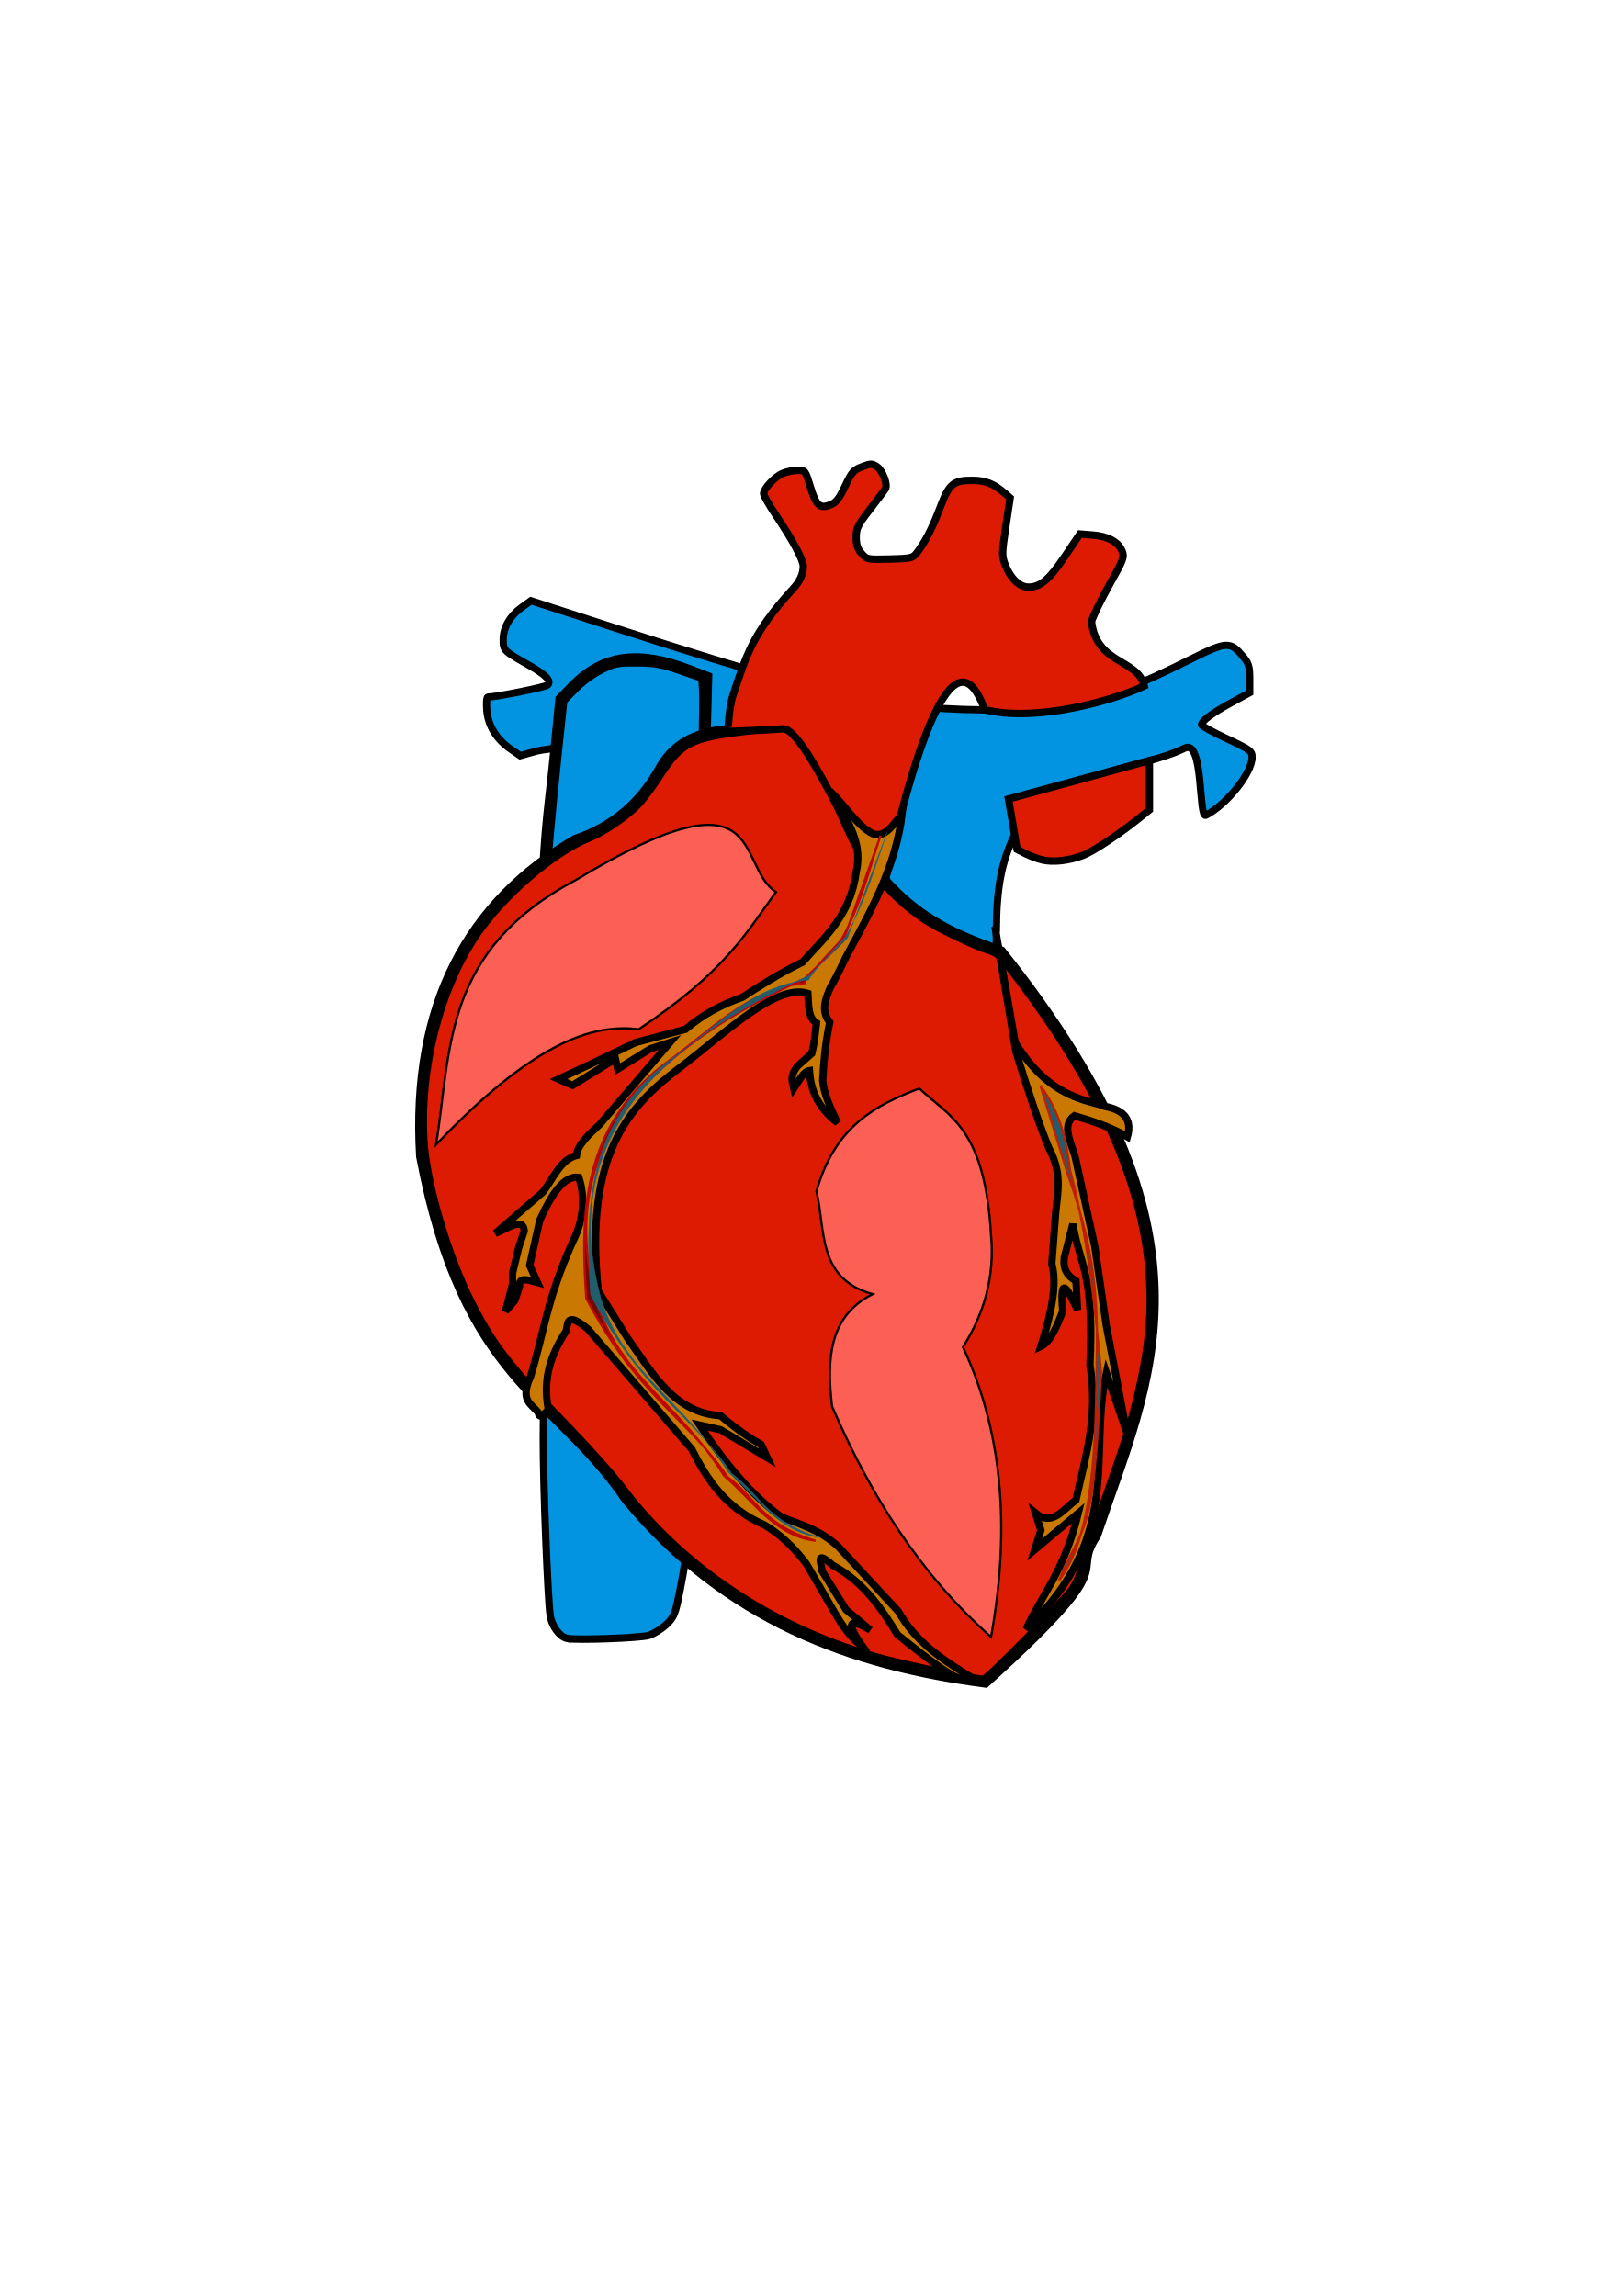
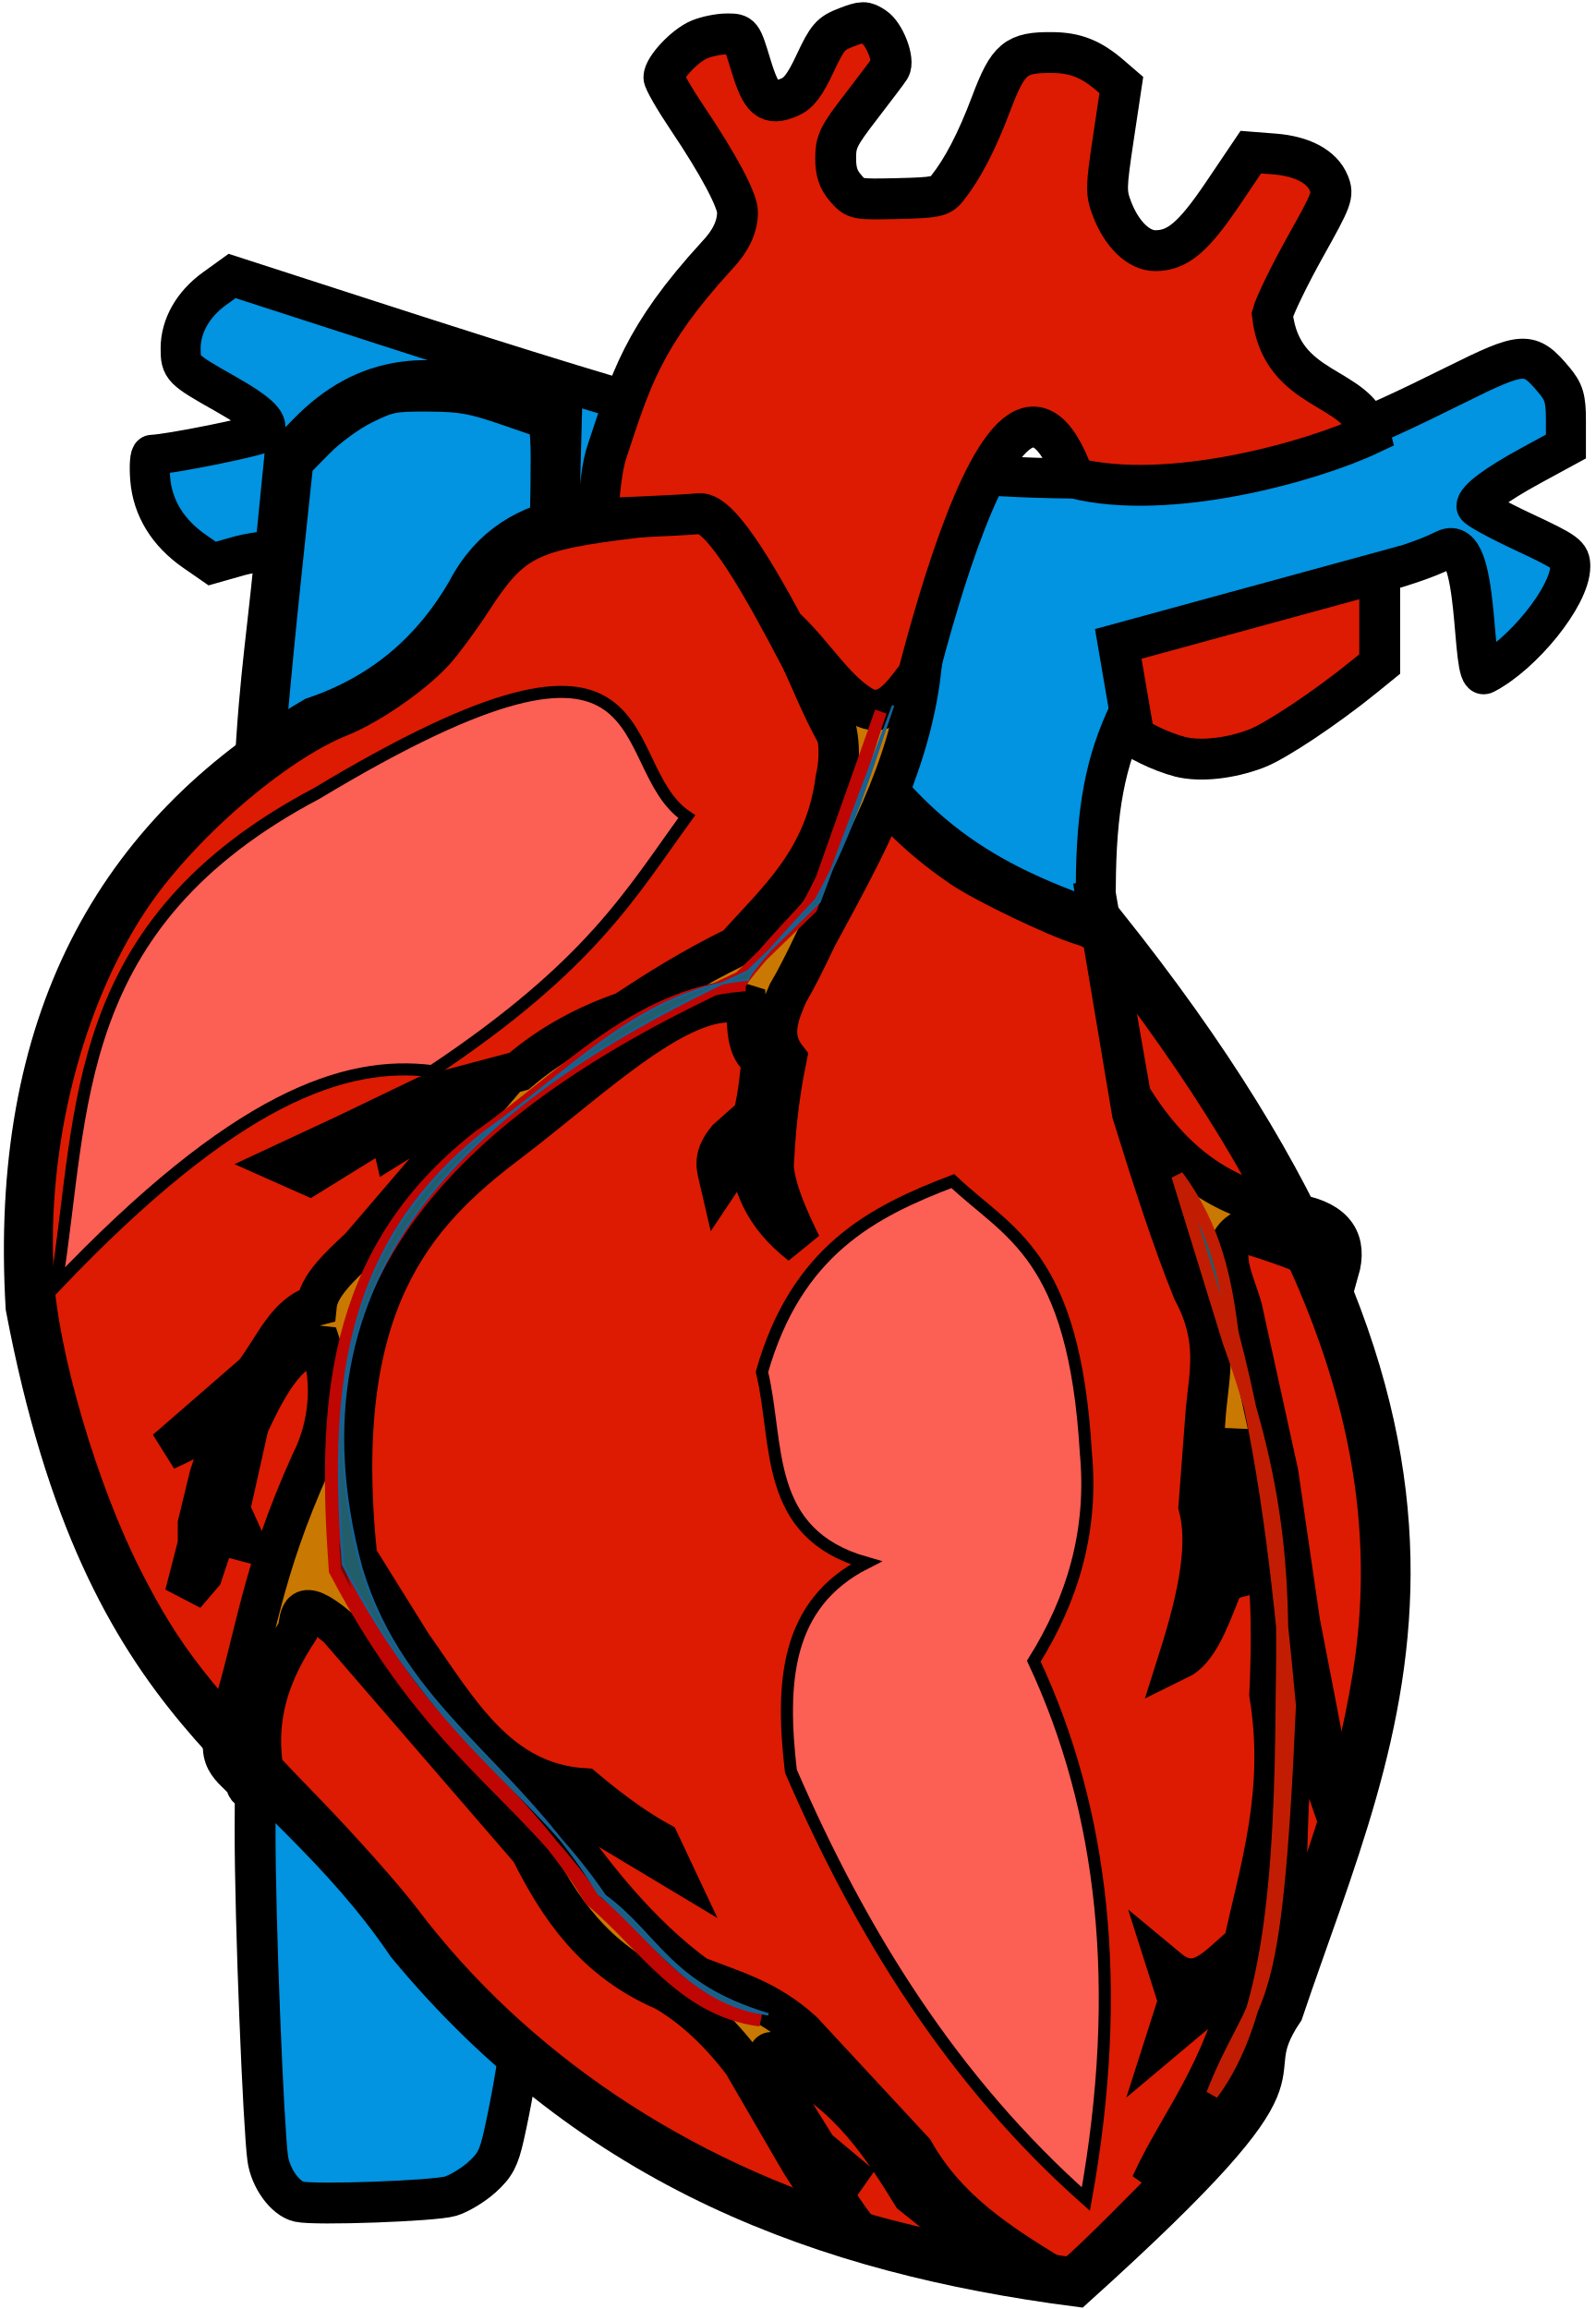
- <svg xmlns="http://www.w3.org/2000/svg" width="210mm" height="297mm" viewBox="0 0 744.094 1052.362" id="svg4179" version="1.1">
-   <defs id="defs4181" />
-   <g id="layer1">
-     <path style="display:inline;opacity:1;fill:#0293e1;fill-opacity:1;fill-rule:evenodd;stroke:#000000;stroke-width:3.384;stroke-linecap:round;stroke-miterlimit:4;stroke-dasharray:none;stroke-opacity:1" d="m 259.83,750.954 c -3.396,-0.753 -7.034,-5.767 -7.727,-10.648 -1.037,-7.301 -3.169,-58.383 -3.125,-81.498 0.034,-17.651 0.379,-22.936 1.845,-28.224 4.816,-17.371 13.744,-24.366 27.216,-21.325 9.612,2.17 25.073,11.681 38.934,23.951 l 4.397,3.893 -1.165,18.681 c -2.47,39.606 -6.607,64.702 -9.782,78.838 -1.261,5.615 -2.181,7.361 -5.42,10.287 -2.145,1.938 -5.638,4.048 -7.76,4.689 -3.94,1.189 -33.358,2.255 -37.413,1.355 z" id="path5870" />
-     <path style="display:inline;opacity:1;fill:#0293e1;fill-opacity:1;fill-rule:evenodd;stroke:#000000;stroke-width:3.315;stroke-linecap:round;stroke-miterlimit:4;stroke-dasharray:none;stroke-opacity:1" d="m 423.911,421.188 c -25.155,-16.198 -41.362,-27.753 -71.234,-50.789 l -38.67,-29.821 -10.496,0.016 c -23.19,0.035 -51.386,1.892 -58.249,3.837 l -6.873,1.948 -4.362,-3.023 c -6.582,-4.561 -10.353,-10.702 -10.944,-17.819 -0.275,-3.311 -0.065,-6.022 0.466,-6.027 3.832,-0.029 26.441,-4.587 27.372,-5.518 1.972,-1.972 -0.66,-4.663 -9.387,-9.593 -10.623,-6.002 -10.943,-6.329 -10.943,-11.183 0,-5.507 3.063,-10.906 8.355,-14.724 l 4.35,-3.139 34.251,11.082 c 77.665,25.129 104.745,32.272 140.316,37.01 17.385,2.316 48.719,2.62 63.529,0.617 25.672,-3.473 40.632,-10.16 63.99,-21.767 16.921,-8.409 18.304,-8.482 24.35,-1.298 2.498,2.969 2.984,4.599 2.984,10.013 l 0,6.467 -8.563,4.66 c -8.624,4.694 -13.534,8.348 -13.534,10.072 0,0.513 5.22,3.377 11.601,6.364 10.721,5.019 11.599,5.667 11.577,8.541 -0.058,7.447 -11.949,21.848 -21.159,26.552 -3.504,1.79 -0.879,-35.162 -9.723,-30.757 -20.915,10.419 -64.161,11.093 -78.052,39.974 -5.923,12.315 -8.158,24.102 -8.253,43.526 -0.042,8.658 -0.09,15.743 -0.106,15.744 -0.016,9e-4 -14.683,-9.434 -32.593,-20.967 z" id="path4658" />
-     <path id="path5846" d="m 248.028,412.499 c 1.688,-37.576 3.021,-40.527 5.866,-69.227 l 2.3,-23.202 5.705,-5.856 c 14.154,-14.531 30.434,-16.852 54.17,-7.723 l 8.691,3.342 -1.593,59.935 z" style="display:inline;opacity:1;fill:none;fill-opacity:1;fill-rule:evenodd;stroke:#000000;stroke-width:3.315;stroke-linecap:round;stroke-miterlimit:4;stroke-dasharray:none;stroke-opacity:1" />
-     <path style="display:inline;opacity:1;fill:#0293e1;fill-opacity:1;fill-rule:evenodd;stroke:#000000;stroke-width:3.384;stroke-linecap:round;stroke-miterlimit:4;stroke-dasharray:none;stroke-opacity:1" d="m 250.452,405.522 c 0,-5.53 2.166,-30.239 5.015,-57.202 l 2.867,-27.141 5.403,-5.487 c 3.132,-3.181 8.156,-6.846 11.951,-8.719 6.02,-2.971 7.323,-3.227 16.162,-3.173 8.234,0.05 11.064,0.558 19.716,3.536 l 10.102,3.477 0.341,5.556 c 0.188,3.056 0.026,16.039 -0.36,28.852 l -0.701,23.296 -34.491,19.564 c -18.97,10.76 -34.832,19.737 -35.248,19.948 -0.417,0.211 -0.758,-0.916 -0.758,-2.504 z" id="path5872" />
-     <path style="display:inline;fill:none;fill-opacity:1;fill-rule:evenodd;stroke:#000000;stroke-width:3.35;stroke-linecap:butt;stroke-linejoin:miter;stroke-miterlimit:4;stroke-dasharray:none;stroke-opacity:1" d="m 263.453,384.37 c 17.637,-5.966 29.619,-16.959 37.891,-31.25 5.859,-11.277 15.116,-16.436 26.172,-18.359 l 27.734,-3.516 c 13.303,0.467 17.682,7.18 20.703,14.844 l 16.406,38.281 c 20.256,33.807 43.483,42.851 66.797,51.172 104.665,130.975 67.87,196.746 43.75,268.359 -13.218,19.776 13.778,9.393 -51.172,67.969 -61.629,-8.037 -119.149,-28.673 -165.234,-84.375 -32.423,-47.886 -74.422,-53.639 -94.141,-157.422 -4.132,-70.099 21.922,-116.844 71.094,-145.703 z" id="path4621" />
-     <path style="display:inline;opacity:1;fill:#dd1b02;fill-opacity:1;fill-rule:evenodd;stroke:#000000;stroke-width:3.384;stroke-linecap:round;stroke-miterlimit:4;stroke-dasharray:none;stroke-opacity:1" d="m 446.927,769.201 c -10.024,-1.396 -35.855,-6.985 -46.324,-10.024 -47.296,-13.728 -87.975,-41.023 -115.635,-77.588 -4.225,-5.585 -14.969,-17.671 -23.877,-26.859 -27.538,-28.404 -34.861,-37.765 -44.804,-57.269 -11.119,-21.812 -20.998,-55.388 -22.073,-75.023 -1.803,-32.921 7.119,-68.244 23.497,-93.028 12.008,-18.171 35.67,-38.706 52.207,-45.308 7.217,-2.881 18.154,-10.469 23.299,-16.165 2.131,-2.359 6.278,-7.995 9.217,-12.525 9.819,-15.135 14.021,-17.248 40.606,-20.416 14.617,-1.742 15.466,-1.743 19.946,-0.033 2.696,1.03 5.684,3.14 7.05,4.98 1.304,1.756 6.509,12.838 11.566,24.626 10.106,23.556 11.273,25.682 20.203,36.782 6.326,7.863 13.242,14.229 21.737,20.006 5.748,3.909 23.483,12.412 29.822,14.298 4.039,1.202 5.334,2.548 15.152,15.766 46.03,61.964 63.99,113.811 57.211,165.162 -1.61,12.197 -5.116,27.744 -9.119,40.442 -5.14,16.302 -14.966,43.891 -17.235,48.39 -1.3,2.577 -2.826,7.559 -3.392,11.071 -0.73,4.534 -2.111,8.009 -4.762,11.982 -3.59,5.38 -39.192,41.616 -40.584,41.306 -0.373,-0.083 -2.042,-0.341 -3.709,-0.573 z" id="path5888" />
-     <path style="display:inline;opacity:1;fill:#dd1b02;fill-opacity:1;fill-rule:evenodd;stroke:#000000;stroke-width:3.384;stroke-linecap:round;stroke-miterlimit:4;stroke-dasharray:none;stroke-opacity:1" d="m 451.213,325.253 c -19.2,-53.603 -46.052,81.139 -46.052,81.139 -5.54,0.791 -35.532,-73.314 -46.472,-72.337 -5.489,0.49 -24.959,1.267 -25.042,1.172 -0.082,-0.095 0.444,-11.126 2.181,-16.34 5.862,-17.599 8.761,-28.432 27.187,-48.557 3.428,-3.587 5.104,-7.116 5.104,-10.745 0,-2.945 -4.7,-11.765 -12.266,-23.019 -3.254,-4.84 -5.917,-9.464 -5.917,-10.277 0,-2.342 5.15,-7.837 8.759,-9.345 1.814,-0.758 4.89,-1.378 6.835,-1.378 3.53,0 3.542,0.016 5.888,7.731 2.624,8.627 4.361,10.084 9.466,7.937 2.35,-0.988 3.858,-2.972 6.433,-8.46 3.022,-6.442 3.806,-7.339 7.719,-8.833 4.017,-1.534 4.549,-1.536 6.851,-0.028 2.58,1.69 5.057,8.2 3.861,10.146 -0.373,0.608 -3.538,4.812 -7.033,9.343 -5.656,7.332 -6.354,8.742 -6.354,12.823 0,3.4 0.633,5.318 2.449,7.42 2.419,2.8 2.576,2.831 12.868,2.591 9.457,-0.221 10.586,-0.454 12.229,-2.525 3.831,-4.833 7.347,-11.606 10.85,-20.903 4.212,-11.178 6.075,-12.732 15.142,-12.634 5.719,0.061 9.543,1.583 14.316,5.695 l 2.7,2.326 -1.973,13.132 c -1.836,12.219 -1.861,13.429 -0.354,17.396 2.398,6.315 6.599,10.384 10.718,10.38 5.506,-0.006 9.396,-3.297 16.705,-14.13 l 6.881,-10.198 5.803,0.453 c 6.975,0.544 11.808,3.141 13.481,7.243 1.163,2.851 0.826,3.759 -5.81,15.629 -3.875,6.932 -7.547,14.478 -8.159,16.77 2.227,19.737 21.295,17.081 24.177,29.524 -14.225,6.762 -49.724,16.793 -73.173,10.862 z" id="path5890" />
-     <path id="path5901" d="m 477.468,394.108 c -2.092,-0.519 -5.502,-1.811 -7.578,-2.87 l -3.774,-1.925 -3.955,-23.088 64.568,-17.644 0,22.617 -3.87,3.141 c -9.465,7.683 -21.808,15.911 -26.601,17.733 -6.509,2.474 -13.826,3.267 -18.789,2.035 z" style="display:inline;opacity:1;fill:#dd1b02;fill-opacity:1;fill-rule:evenodd;stroke:#000000;stroke-width:3.384;stroke-linecap:round;stroke-miterlimit:4;stroke-dasharray:none;stroke-opacity:1" />
-     <path style="display:inline;fill:#fc5f54;fill-opacity:1;fill-rule:evenodd;stroke:#000000;stroke-width:1px;stroke-linecap:butt;stroke-linejoin:miter;stroke-opacity:1" d="m 421.301,498.889 c 13.749,13.06 29.971,17.875 32.857,67.143 1.801,19.172 -3.24,36.063 -12.857,51.429 17.269,36.866 22.251,80.755 12.857,132.857 -32.652,-28.963 -55.411,-65.347 -72.857,-105.714 -2.47,-21.473 -1.549,-41.251 18.571,-51.429 -25.511,-7.245 -21.421,-29.29 -25.714,-47.143 8.553,-30.037 27.346,-39.594 47.143,-47.143 z" id="path5918" />
-     <path style="display:inline;fill:#fc5f54;fill-opacity:1;fill-rule:evenodd;stroke:#000000;stroke-width:1px;stroke-linecap:butt;stroke-linejoin:miter;stroke-opacity:1" d="m 264.158,403.174 c -61.45,32.472 -57.32,78.06 -64.286,121.429 44.283,-46.501 71.284,-55.56 92.857,-52.857 39.348,-26.208 49.084,-43.956 62.857,-62.857 -19.032,-12.777 -2.811,-59.044 -91.429,-5.714 z" id="path5920" />
-     <path style="display:inline;fill:#c97901;fill-opacity:1;fill-rule:evenodd;stroke:#000000;stroke-width:3.35;stroke-linecap:butt;stroke-linejoin:miter;stroke-miterlimit:4;stroke-dasharray:none;stroke-opacity:1" d="m 380.229,362.46 c 6.803,11.738 15.516,22.63 12.143,37.143 -2.609,19.961 -14.358,29.892 -24.643,41.429 -10.948,5.357 -19.366,10.714 -27.5,16.071 -9.122,3.156 -17.9,7.684 -26.071,14.643 l -22.857,6.071 -19.286,9.286 -16.071,7.5 6.429,2.857 19.643,-12.143 1.071,4.643 15,-9.286 8.929,-2.857 -32.143,37.5 c -5.135,4.762 -10.231,9.524 -10.714,14.286 -7.318,1.844 -10.581,10.606 -15.357,16.786 l -21.786,18.929 c 5.635,-2.408 12.947,-7.61 13.214,-1.071 l -2.5,7.5 -2.857,11.786 0,5 -3.214,12.5 4.286,-5 2.143,-6.429 c -0.519,-4.603 4.097,-2.887 8.214,-1.786 l -3.571,-7.857 4.643,-20.714 c 5.203,-11.416 10.766,-20.495 17.857,-19.643 3.067,8.943 2.105,19.972 -2.5,28.929 -12.376,27.494 -13.258,41.852 -19.643,62.5 -5.065,11.036 0.615,12.522 3.571,16.429 0.425,2.892 2.327,1.351 4.643,-1.429 -2.875,-14.83 1.637,-25.967 8.214,-36.071 0.75,-3.597 0.11,-9 10,-0.714 l 47.5,55 c 7.077,14.09 15.779,27.145 33.214,34.643 6.902,4.057 13.336,9.99 19.286,17.857 l 12.857,22.143 c 6.823,11.892 10.213,13.047 15,18.571 -9.128,-12.183 -10.367,-17.195 1.429,-10.357 l -11.071,-9.286 -11.071,-17.857 c 0.076,-2.743 -3.839,-10.273 5,-2.5 14.07,7.603 22.129,19.5 29.643,31.786 36.103,29.154 27.343,17.403 33.929,19.643 -12.799,-7.867 -25.436,-15.961 -33.571,-30.357 l -27.5,-29.643 c -8.69,-7.934 -17.381,-10.135 -26.071,-13.571 -14.113,-10.284 -26.233,-25.217 -37.5,-42.143 l 9.643,2.143 21.429,12.857 -2.857,-6.071 c -4.961,-2.766 -10.764,-6.654 -18.571,-13.214 -21.371,-1.307 -31.188,-19.419 -42.5,-35.357 l -13.571,-21.786 c -6.539,-62.725 14.039,-84.775 37.5,-102.5 20.911,-15.867 43.904,-38.577 58.571,-33.929 0.406,5.201 -0.088,11.078 3.929,13.571 -0.598,4.409 -0.686,7.8 -2.143,13.929 l -6.429,5.714 c -3.89,4.77 -2.458,7.412 -1.786,10.357 2.296,-3.427 4.463,-7.912 7.143,-8.214 0.501,8.468 3.431,16.62 12.857,23.929 -3.313,-6.779 -6.29,-13.446 -6.786,-19.286 0.434,-7.653 0.917,-15.405 3.214,-26.786 -4.207,-5.357 -1.946,-10.714 0.357,-16.071 1.874,-3.123 4.317,-7.951 7.143,-13.929 11.209,-20.733 22.83,-41.282 25.714,-65.714 -4.031,5.068 -7.721,11.498 -13.571,9.286 -7.216,-3.678 -12.353,-12.708 -19.643,-19.643 z" id="path5895" />
-     <path style="display:inline;fill:#c97901;fill-opacity:1;fill-rule:evenodd;stroke:#000000;stroke-width:3.35;stroke-linecap:butt;stroke-linejoin:miter;stroke-miterlimit:4;stroke-dasharray:none;stroke-opacity:1" d="m 455.944,424.603 9.286,53.214 c 16.006,26.223 33.804,26.246 41.071,29.286 9.733,1.836 12.38,6.839 10.357,13.929 -7.515,-4.376 -15.83,-7.15 -24.286,-9.643 -6.072,4.241 -1.608,12.002 0.357,18.929 l 8.929,40.714 5.357,36.786 4.286,22.143 5,26.429 -9.286,-27.143 c -8.366,37.987 8.157,74.453 -36.786,117.5 7.295,-15.927 17.398,-26.389 23.929,-53.214 l -20,16.786 2.857,-8.929 -2.5,-7.857 c 7.578,6.299 12.778,-1.664 18.571,-6.071 4.27,-19.413 10.316,-37.84 6.429,-61.786 1.971,-42.968 -4.736,-45.439 -7.857,-64.643 l -3.929,15.357 c -0.456,3.945 0.152,7.713 5.357,10.714 l 0.714,13.214 c -3.974,-8.036 -8.348,-18.005 -6.786,0.714 -2.728,6.871 -5.417,13.839 -10,16.071 5.308,-16.729 7.382,-28.804 5,-37.857 l 1.786,-23.571 c 0.819,-9.172 3.218,-17.752 -3.214,-29.643 -5,-12.323 -10,-27.841 -15,-43.929 z" id="path5899" />
-     <path style="display:inline;fill:#700902;fill-opacity:1;fill-rule:evenodd;stroke:#c00602;stroke-width:1px;stroke-linecap:butt;stroke-linejoin:miter;stroke-opacity:1" d="m 403.53,382.953 c -5.023,14.326 -8.634,31.1 -18.105,48.025 0,0 -16.745,17.635 -16.745,19.655 -25.638,2.238 -43.947,22.798 -64.65,37.376 -36.962,28.978 -38.187,67.486 -35.355,107.076 23.811,45.36 45.754,54.061 64.65,81.822 13.326,9.797 15.925,21.977 40.406,29.294 -19.257,-2.537 -28.725,-18.777 -41.921,-29.799 C 311.893,643.784 283.724,631 273.22,596.095 253.367,522.617 300.858,479.688 368.679,448.613 l 17.678,-17.173 z" id="path5903" />
-     <path id="path5914" d="m 406.56,381.438 c -5.023,14.326 -9.644,31.1 -19.115,48.025 0,0 -16.745,17.635 -16.745,19.655 -25.638,2.238 -43.947,22.798 -64.65,37.376 -36.962,28.978 -38.187,67.486 -35.355,107.076 23.811,45.36 45.754,54.061 64.65,81.822 13.326,9.797 15.925,21.977 40.406,29.294 -19.257,-2.537 -28.725,-18.777 -41.921,-29.799 C 313.913,642.269 285.744,629.485 275.24,594.58 255.388,521.101 302.879,478.173 370.7,447.098 l 17.678,-17.173 z" style="display:inline;fill:#225d6a;fill-opacity:1;fill-rule:evenodd;stroke:#156295;stroke-width:0.2;stroke-linecap:butt;stroke-linejoin:miter;stroke-miterlimit:4;stroke-dasharray:none;stroke-opacity:1" />
-     <path style="display:inline;fill:#235d6b;fill-opacity:1;fill-rule:evenodd;stroke:#c21d02;stroke-width:1px;stroke-linecap:butt;stroke-linejoin:miter;stroke-opacity:1" d="m 476.766,497.605 c 9.629,12.964 11.953,25.927 13.637,38.891 8.151,30.641 11.273,61.283 14.142,91.924 -3.485,81.083 -8.27,68.418 -19.193,95.964 14.048,-18.682 16.902,-52.606 17.173,-97.985 0.441,-25.269 0.732,-49.578 -13.132,-87.883 z" id="path5916" />
-   </g>
+ <svg xmlns="http://www.w3.org/2000/svg" width="141" height="204" viewBox="0 0 141 204" fill="none">
+   <path fill-rule="evenodd" clip-rule="evenodd" d="M26.419 194.518C25.204 194.248 23.903 192.455 23.655 190.709C23.284 188.097 22.521 169.824 22.537 161.555C22.549 155.241 22.673 153.35 23.197 151.458C24.92 145.244 28.114 142.742 32.933 143.83C36.371 144.606 41.903 148.009 46.861 152.398L48.434 153.79L48.017 160.473C47.133 174.642 45.654 183.619 44.518 188.676C44.066 190.684 43.737 191.309 42.579 192.356C41.811 193.049 40.562 193.804 39.803 194.033C38.393 194.459 27.87 194.84 26.419 194.518Z" fill="#0293E1" stroke="black" stroke-width="3.61" stroke-linecap="round" />
+   <path fill-rule="evenodd" clip-rule="evenodd" d="M85.115 76.551C76.117 70.757 70.319 66.623 59.633 58.383L45.8 47.715L42.045 47.721C33.749 47.733 23.663 48.398 21.207 49.093L18.748 49.79L17.188 48.709C14.833 47.077 13.484 44.88 13.273 42.334C13.175 41.15 13.25 40.18 13.44 40.178C14.811 40.168 22.899 38.538 23.232 38.205C23.937 37.499 22.995 36.536 19.874 34.773C16.073 32.626 15.959 32.509 15.959 30.772C15.959 28.802 17.055 26.871 18.948 25.505L20.504 24.382L32.757 28.346C60.54 37.336 70.227 39.891 82.952 41.586C89.171 42.414 100.38 42.523 105.678 41.807C114.862 40.565 120.213 38.172 128.569 34.02C134.622 31.012 135.117 30.986 137.279 33.556C138.173 34.618 138.347 35.201 138.347 37.138V39.451L135.284 41.118C132.198 42.797 130.442 44.104 130.442 44.721C130.442 44.905 132.309 45.929 134.592 46.998C138.427 48.793 138.741 49.025 138.733 50.053C138.712 52.717 134.459 57.869 131.164 59.552C129.911 60.192 130.85 46.973 127.686 48.549C120.204 52.276 104.734 52.518 99.765 62.849C97.646 67.255 96.846 71.471 96.812 78.42C96.797 81.517 96.781 84.052 96.775 84.052C96.769 84.052 91.522 80.677 85.115 76.551Z" fill="#0293E1" stroke="black" stroke-width="3.536" stroke-linecap="round" />
+   <path fill-rule="evenodd" clip-rule="evenodd" d="M22.197 73.443C22.801 60.001 23.278 58.945 24.295 48.679L25.118 40.379L27.159 38.284C32.222 33.086 38.046 32.255 46.537 35.521L49.646 36.717L49.076 58.157L22.197 73.443Z" stroke="black" stroke-width="3.536" stroke-linecap="round" />
+   <path fill-rule="evenodd" clip-rule="evenodd" d="M23.064 70.947C23.064 68.969 23.839 60.13 24.858 50.484L25.884 40.775L27.817 38.812C28.937 37.674 30.734 36.363 32.092 35.693C34.245 34.63 34.712 34.538 37.874 34.558C40.819 34.576 41.832 34.757 44.926 35.822L48.54 37.066L48.662 39.054C48.729 40.147 48.671 44.791 48.533 49.375L48.283 57.708L35.944 64.707C29.159 68.556 23.484 71.767 23.335 71.843C23.186 71.918 23.064 71.515 23.064 70.947Z" fill="#0293E1" stroke="black" stroke-width="3.61" stroke-linecap="round" />
+   <path fill-rule="evenodd" clip-rule="evenodd" d="M27.715 63.38C34.025 61.246 38.311 57.314 41.27 52.201C43.365 48.167 46.677 46.322 50.632 45.634L60.553 44.376C65.312 44.543 66.879 46.944 67.96 49.686L73.829 63.38C81.075 75.474 89.384 78.71 97.724 81.686C135.165 128.54 122.003 152.068 113.374 177.686C108.646 184.76 118.303 181.046 95.069 202C73.022 199.125 52.446 191.743 35.96 171.817C24.361 154.687 9.337 152.629 2.283 115.503C0.805 90.426 10.125 73.704 27.715 63.38Z" stroke="black" stroke-width="3.573" />
+   <path fill-rule="evenodd" clip-rule="evenodd" d="M93.349 201.045C89.763 200.546 80.522 198.547 76.777 197.46C59.858 192.549 45.306 182.784 35.412 169.704C33.9 167.706 30.057 163.383 26.87 160.096C17.019 149.935 14.399 146.586 10.842 139.609C6.865 131.807 3.331 119.796 2.946 112.771C2.302 100.995 5.493 88.358 11.352 79.493C15.647 72.992 24.112 65.646 30.028 63.285C32.609 62.254 36.522 59.539 38.362 57.502C39.125 56.658 40.608 54.642 41.66 53.022C45.172 47.607 46.675 46.852 56.185 45.718C61.414 45.095 61.718 45.094 63.321 45.706C64.285 46.075 65.354 46.83 65.843 47.488C66.309 48.116 68.171 52.08 69.98 56.297C73.595 64.724 74.013 65.484 77.207 69.455C79.47 72.268 81.944 74.545 84.983 76.612C87.039 78.01 93.384 81.052 95.651 81.727C97.096 82.156 97.559 82.638 101.072 87.366C117.538 109.532 123.963 128.08 121.538 146.45C120.962 150.813 119.708 156.374 118.276 160.917C116.437 166.749 112.922 176.618 112.11 178.227C111.645 179.149 111.099 180.931 110.897 182.188C110.636 183.81 110.142 185.053 109.193 186.474C107.909 188.399 95.173 201.361 94.675 201.25C94.542 201.221 93.945 201.128 93.349 201.045Z" fill="#DD1B02" stroke="black" stroke-width="3.61" stroke-linecap="round" />
+   <path fill-rule="evenodd" clip-rule="evenodd" d="M94.882 42.233C88.014 23.057 78.408 71.258 78.408 71.258C76.427 71.541 65.698 45.032 61.784 45.381C59.82 45.557 52.855 45.834 52.826 45.801C52.797 45.767 52.985 41.82 53.606 39.956C55.703 33.66 56.74 29.785 63.332 22.585C64.558 21.302 65.158 20.04 65.158 18.741C65.158 17.688 63.476 14.533 60.77 10.507C59.605 8.776 58.653 7.121 58.653 6.831C58.653 5.993 60.495 4.027 61.786 3.488C62.435 3.217 63.536 2.995 64.232 2.995C65.495 2.995 65.499 3.001 66.338 5.76C67.277 8.847 67.898 9.368 69.725 8.6C70.565 8.246 71.105 7.537 72.026 5.573C73.107 3.269 73.388 2.948 74.787 2.413C76.224 1.864 76.415 1.864 77.238 2.403C78.161 3.008 79.047 5.336 78.619 6.033C78.486 6.25 77.353 7.754 76.103 9.375C74.08 11.998 73.83 12.502 73.83 13.962C73.83 15.178 74.057 15.864 74.706 16.616C75.571 17.618 75.628 17.629 79.309 17.543C82.692 17.464 83.096 17.381 83.684 16.64C85.055 14.911 86.312 12.488 87.565 9.162C89.072 5.163 89.738 4.607 92.982 4.642C95.028 4.664 96.396 5.209 98.104 6.68L99.069 7.512L98.364 12.21C97.707 16.581 97.698 17.013 98.237 18.433C99.094 20.692 100.597 22.147 102.071 22.146C104.04 22.143 105.432 20.966 108.047 17.091L110.508 13.443L112.584 13.605C115.079 13.8 116.808 14.728 117.407 16.196C117.823 17.215 117.702 17.54 115.328 21.787C113.942 24.266 112.629 26.966 112.409 27.786C113.206 34.846 120.027 33.896 121.058 38.347C115.97 40.766 103.271 44.354 94.882 42.233Z" fill="#DD1B02" stroke="black" stroke-width="3.61" stroke-linecap="round" />
+   <path fill-rule="evenodd" clip-rule="evenodd" d="M104.274 66.864C103.526 66.678 102.306 66.216 101.563 65.837L100.213 65.149L98.798 56.889L121.896 50.578V58.669L120.512 59.792C117.126 62.541 112.71 65.484 110.995 66.136C108.667 67.021 106.05 67.305 104.274 66.864Z" fill="#DD1B02" stroke="black" stroke-width="3.61" stroke-linecap="round" />
+   <path fill-rule="evenodd" clip-rule="evenodd" d="M84.182 104.347C89.1 109.019 94.903 110.741 95.936 128.366C96.58 135.224 94.776 141.266 91.336 146.763C97.514 159.951 99.296 175.652 95.936 194.29C84.255 183.929 76.114 170.914 69.873 156.473C68.989 148.792 69.319 141.717 76.516 138.076C67.39 135.484 68.853 127.598 67.317 121.211C70.377 110.466 77.1 107.047 84.182 104.347Z" fill="#FC5F54" stroke="black" stroke-width="1.067" />
+   <path fill-rule="evenodd" clip-rule="evenodd" d="M27.967 70.107C5.985 81.724 7.462 98.032 4.97 113.546C20.812 96.911 30.471 93.67 38.188 94.637C52.264 85.262 55.747 78.913 60.674 72.152C53.865 67.581 59.668 51.03 27.967 70.107Z" fill="#FC5F54" stroke="black" stroke-width="1.067" />
+   <path fill-rule="evenodd" clip-rule="evenodd" d="M69.489 55.543C71.923 59.742 75.04 63.638 73.833 68.83C72.9 75.97 68.697 79.523 65.018 83.65C61.101 85.566 58.09 87.483 55.18 89.399C51.917 90.528 48.777 92.148 45.854 94.637L37.677 96.809L30.778 100.131L25.029 102.814L27.328 103.836L34.355 99.492L34.739 101.153L40.105 97.831L43.298 96.809L31.8 110.224C29.963 111.927 28.14 113.631 27.967 115.334C25.35 115.994 24.182 119.128 22.474 121.339L14.68 128.11C16.696 127.249 19.312 125.388 19.407 127.727L18.513 130.41L17.491 134.626V136.415L16.341 140.886L17.874 139.098L18.641 136.798C18.455 135.151 20.107 135.765 21.579 136.159L20.302 133.349L21.963 125.938C23.824 121.855 25.814 118.607 28.351 118.912C29.448 122.111 29.104 126.056 27.456 129.26C23.029 139.096 22.714 144.232 20.43 151.618C18.618 155.566 20.649 156.098 21.707 157.495C21.859 158.53 22.54 157.979 23.368 156.984C22.34 151.679 23.954 147.695 26.306 144.08C26.575 142.794 26.346 140.861 29.884 143.825L46.876 163.5C49.407 168.54 52.52 173.21 58.758 175.893C61.227 177.344 63.528 179.466 65.657 182.281L70.256 190.202C72.697 194.456 73.909 194.869 75.622 196.845C72.357 192.487 71.913 190.694 76.133 193.14L72.172 189.819L68.212 183.431C68.239 182.449 66.839 179.756 70 182.536C75.034 185.256 77.916 189.512 80.605 193.907C93.52 204.336 90.386 200.132 92.742 200.934C88.163 198.119 83.643 195.224 80.732 190.074L70.895 179.47C67.786 176.632 64.677 175.844 61.568 174.615C56.52 170.936 52.184 165.594 48.153 159.539L51.603 160.306L59.269 164.905L58.246 162.733C56.472 161.744 54.396 160.353 51.603 158.006C43.958 157.539 40.446 151.06 36.4 145.358L31.545 137.565C29.205 115.126 36.567 107.238 44.959 100.898C52.44 95.221 60.665 87.097 65.912 88.76C66.057 90.621 65.881 92.723 67.317 93.615C67.104 95.193 67.072 96.406 66.551 98.598L64.251 100.642C62.86 102.348 63.372 103.293 63.612 104.347C64.434 103.121 65.209 101.517 66.168 101.409C66.347 104.438 67.395 107.354 70.767 109.968C69.582 107.543 68.517 105.159 68.34 103.069C68.495 100.332 68.667 97.559 69.489 93.487C67.984 91.571 68.793 89.655 69.617 87.738C70.288 86.621 71.162 84.894 72.172 82.756C76.182 75.339 80.339 67.988 81.371 59.248C79.929 61.061 78.609 63.361 76.516 62.569C73.935 61.254 72.097 58.024 69.489 55.543Z" fill="#C97901" stroke="black" stroke-width="3.573" />
+   <path fill-rule="evenodd" clip-rule="evenodd" d="M96.574 77.773L99.896 96.809C105.622 106.19 111.988 106.198 114.588 107.285C118.07 107.942 119.017 109.732 118.293 112.268C115.605 110.703 112.631 109.71 109.606 108.819C107.434 110.336 109.031 113.112 109.733 115.59L112.927 130.154L114.844 143.314L116.377 151.235L118.166 160.689L114.844 150.979C111.851 164.568 117.762 177.613 101.685 193.012C104.294 187.315 107.908 183.572 110.245 173.976L103.09 179.981L104.112 176.787L103.218 173.976C105.928 176.229 107.789 173.381 109.861 171.804C111.389 164.86 113.552 158.268 112.161 149.702C112.866 134.331 110.467 133.447 109.35 126.577L107.945 132.071C107.782 133.482 107.999 134.83 109.861 135.904L110.117 140.631C108.695 137.756 107.131 134.19 107.689 140.886C106.714 143.344 105.752 145.837 104.112 146.635C106.011 140.651 106.753 136.331 105.901 133.093L106.539 124.661C106.833 121.38 107.691 118.31 105.39 114.057C103.601 109.649 101.812 104.097 100.024 98.342L96.574 77.773Z" fill="#C97901" stroke="black" stroke-width="3.573" />
+   <path fill-rule="evenodd" clip-rule="evenodd" d="M77.824 62.873C76.028 67.998 74.736 73.999 71.348 80.053C71.348 80.053 65.357 86.362 65.357 87.085C56.186 87.885 49.636 95.24 42.23 100.455C29.008 110.821 28.57 124.597 29.583 138.759C38.1 154.986 45.95 158.098 52.71 168.029C57.477 171.534 58.406 175.891 67.164 178.509C60.276 177.601 56.888 171.792 52.168 167.849C45.043 156.18 34.966 151.607 31.209 139.12C24.107 112.835 41.096 97.478 65.357 86.362L71.681 80.219L77.824 62.873Z" fill="#700902" stroke="#C00602" stroke-width="1.067" />
+   <path fill-rule="evenodd" clip-rule="evenodd" d="M78.908 62.331C77.112 67.456 75.459 73.457 72.07 79.511C72.07 79.511 66.08 85.82 66.08 86.543C56.909 87.343 50.359 94.698 42.953 99.913C29.731 110.279 29.293 124.055 30.305 138.217C38.823 154.444 46.673 157.556 53.433 167.487C58.2 170.992 59.129 175.349 67.887 177.967C60.998 177.059 57.611 171.25 52.891 167.307C45.766 155.638 35.689 151.065 31.932 138.578C24.83 112.293 41.819 96.936 66.08 85.82L72.404 79.677L78.908 62.331Z" fill="#225D6A" stroke="#156295" stroke-width="0.213" />
+   <path fill-rule="evenodd" clip-rule="evenodd" d="M104.023 103.888C107.467 108.525 108.299 113.163 108.901 117.8C111.817 128.762 112.934 139.723 113.96 150.684C112.714 179.69 111.002 175.159 107.095 185.013C112.12 178.33 113.141 166.194 113.238 149.961C113.395 140.922 113.5 132.226 108.54 118.523L104.023 103.888Z" fill="#235D6B" stroke="#C21D02" stroke-width="1.067" />
</svg>
